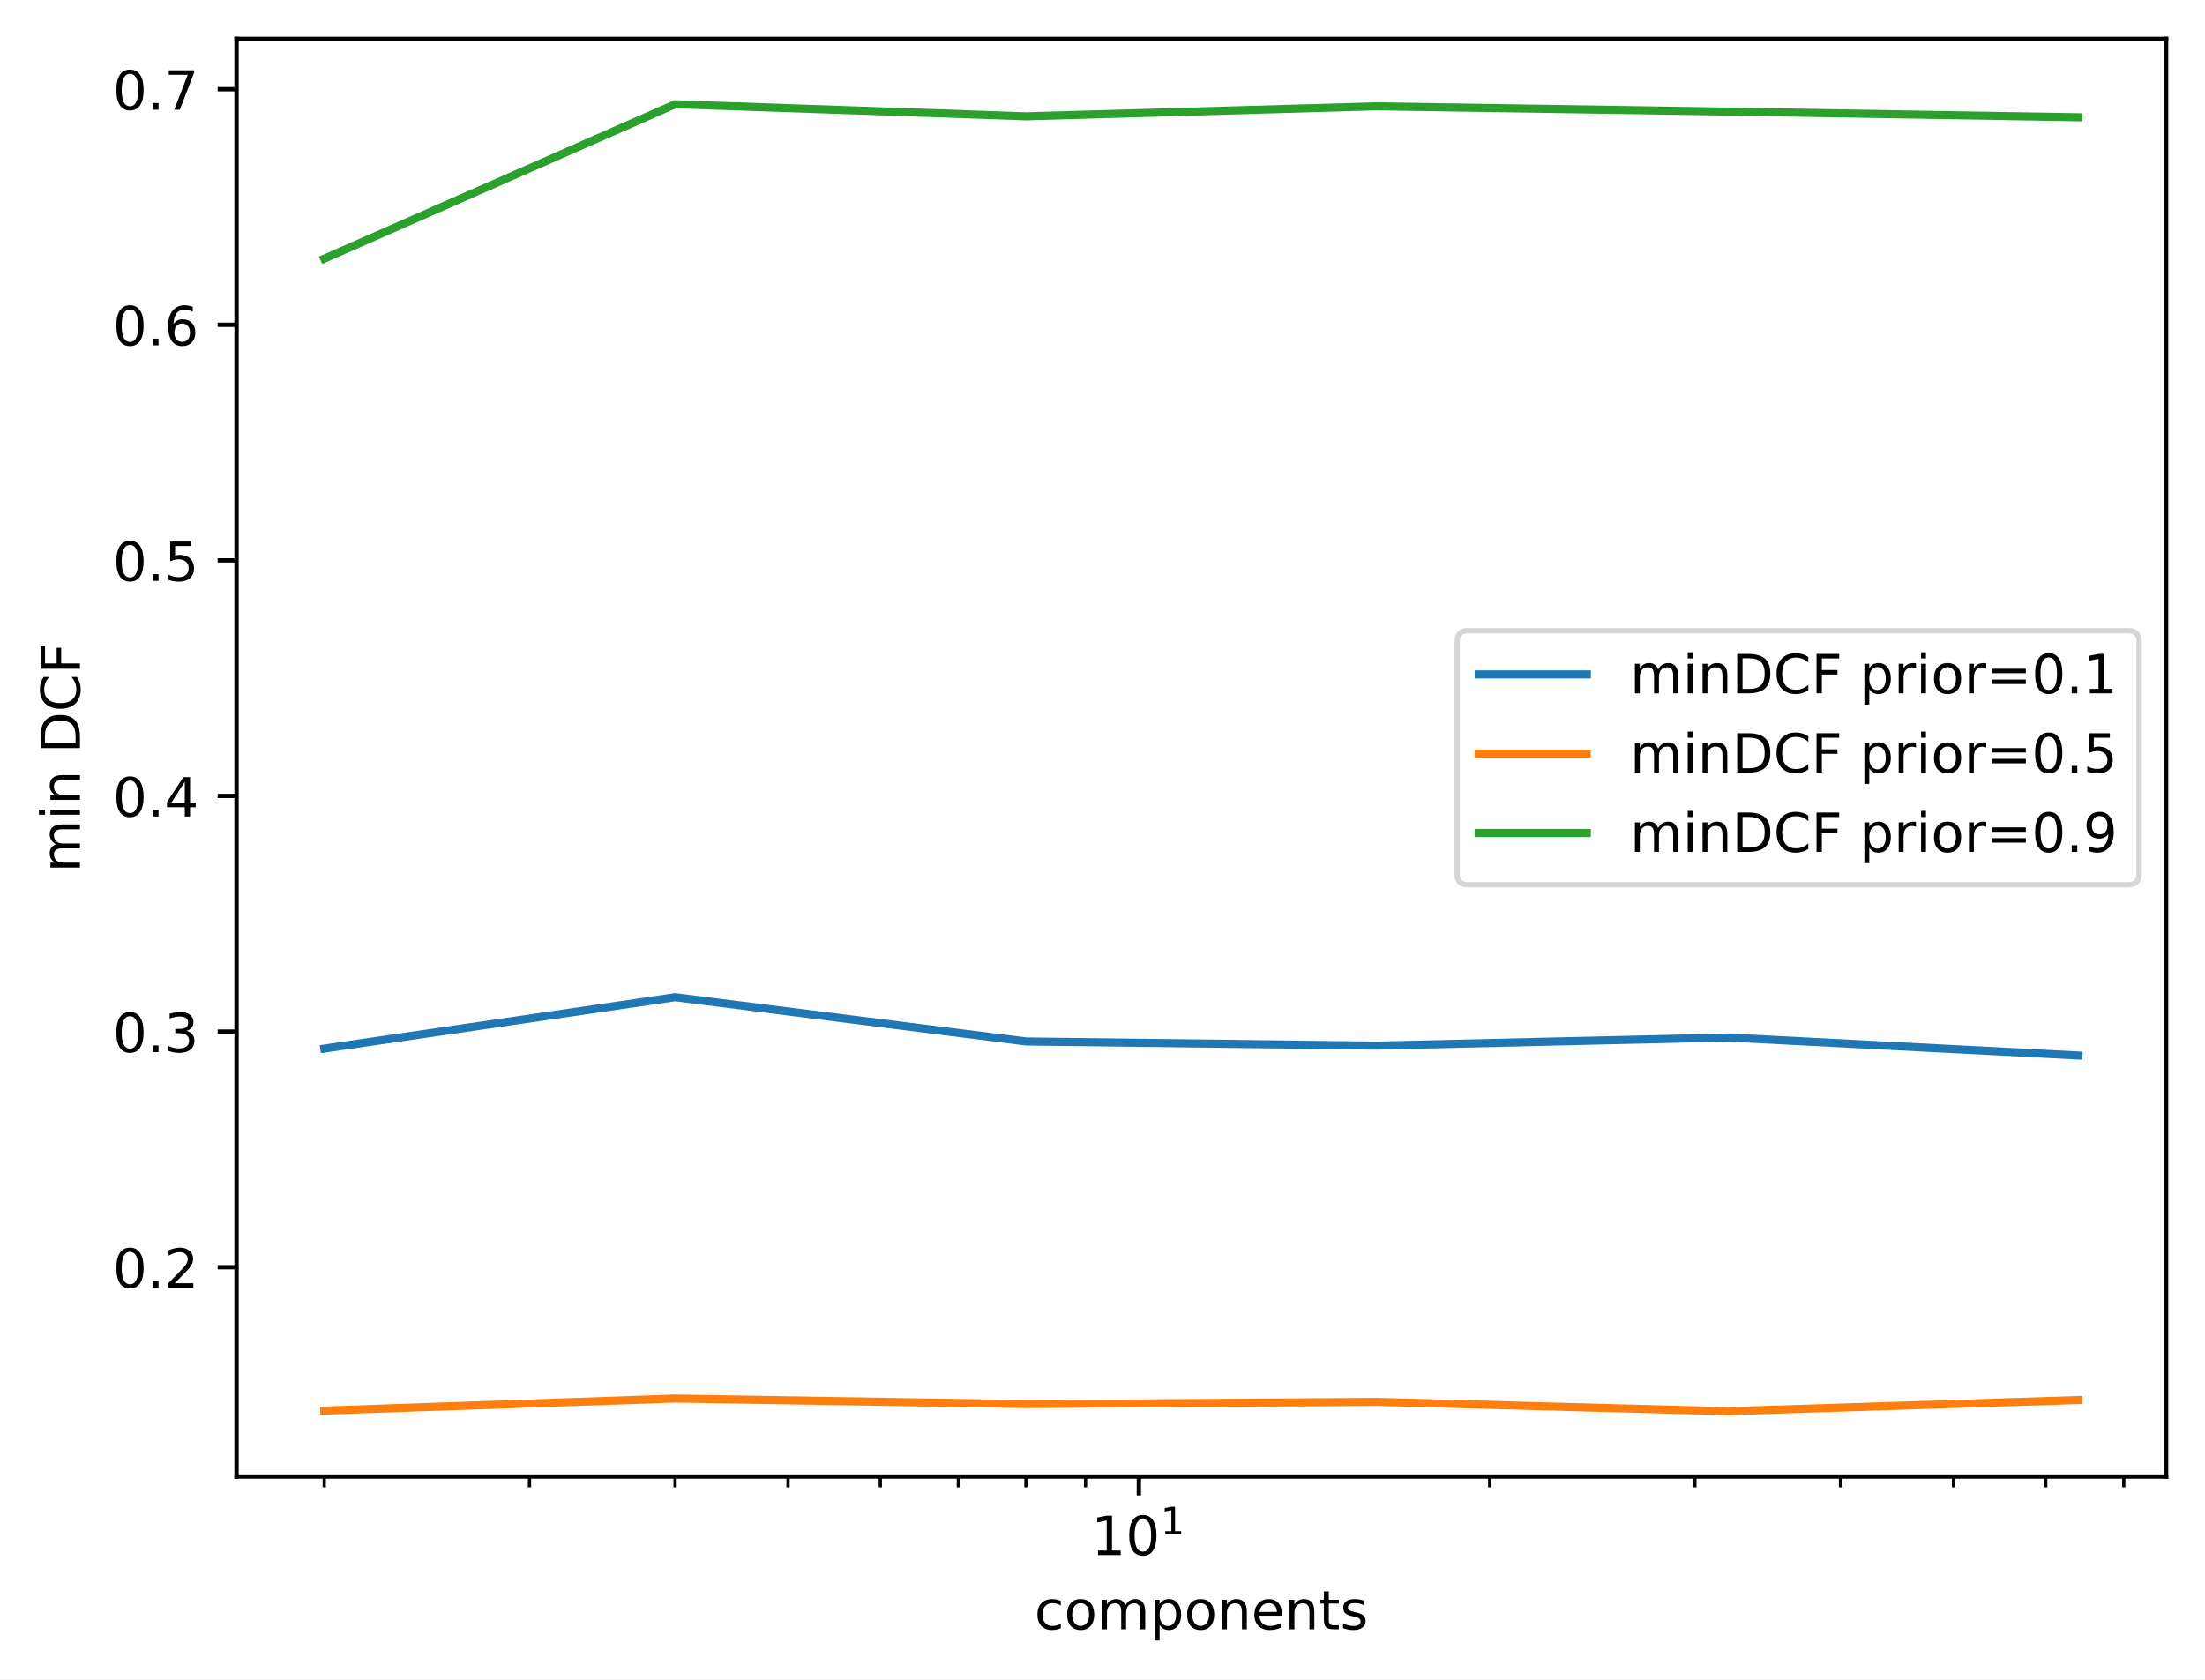
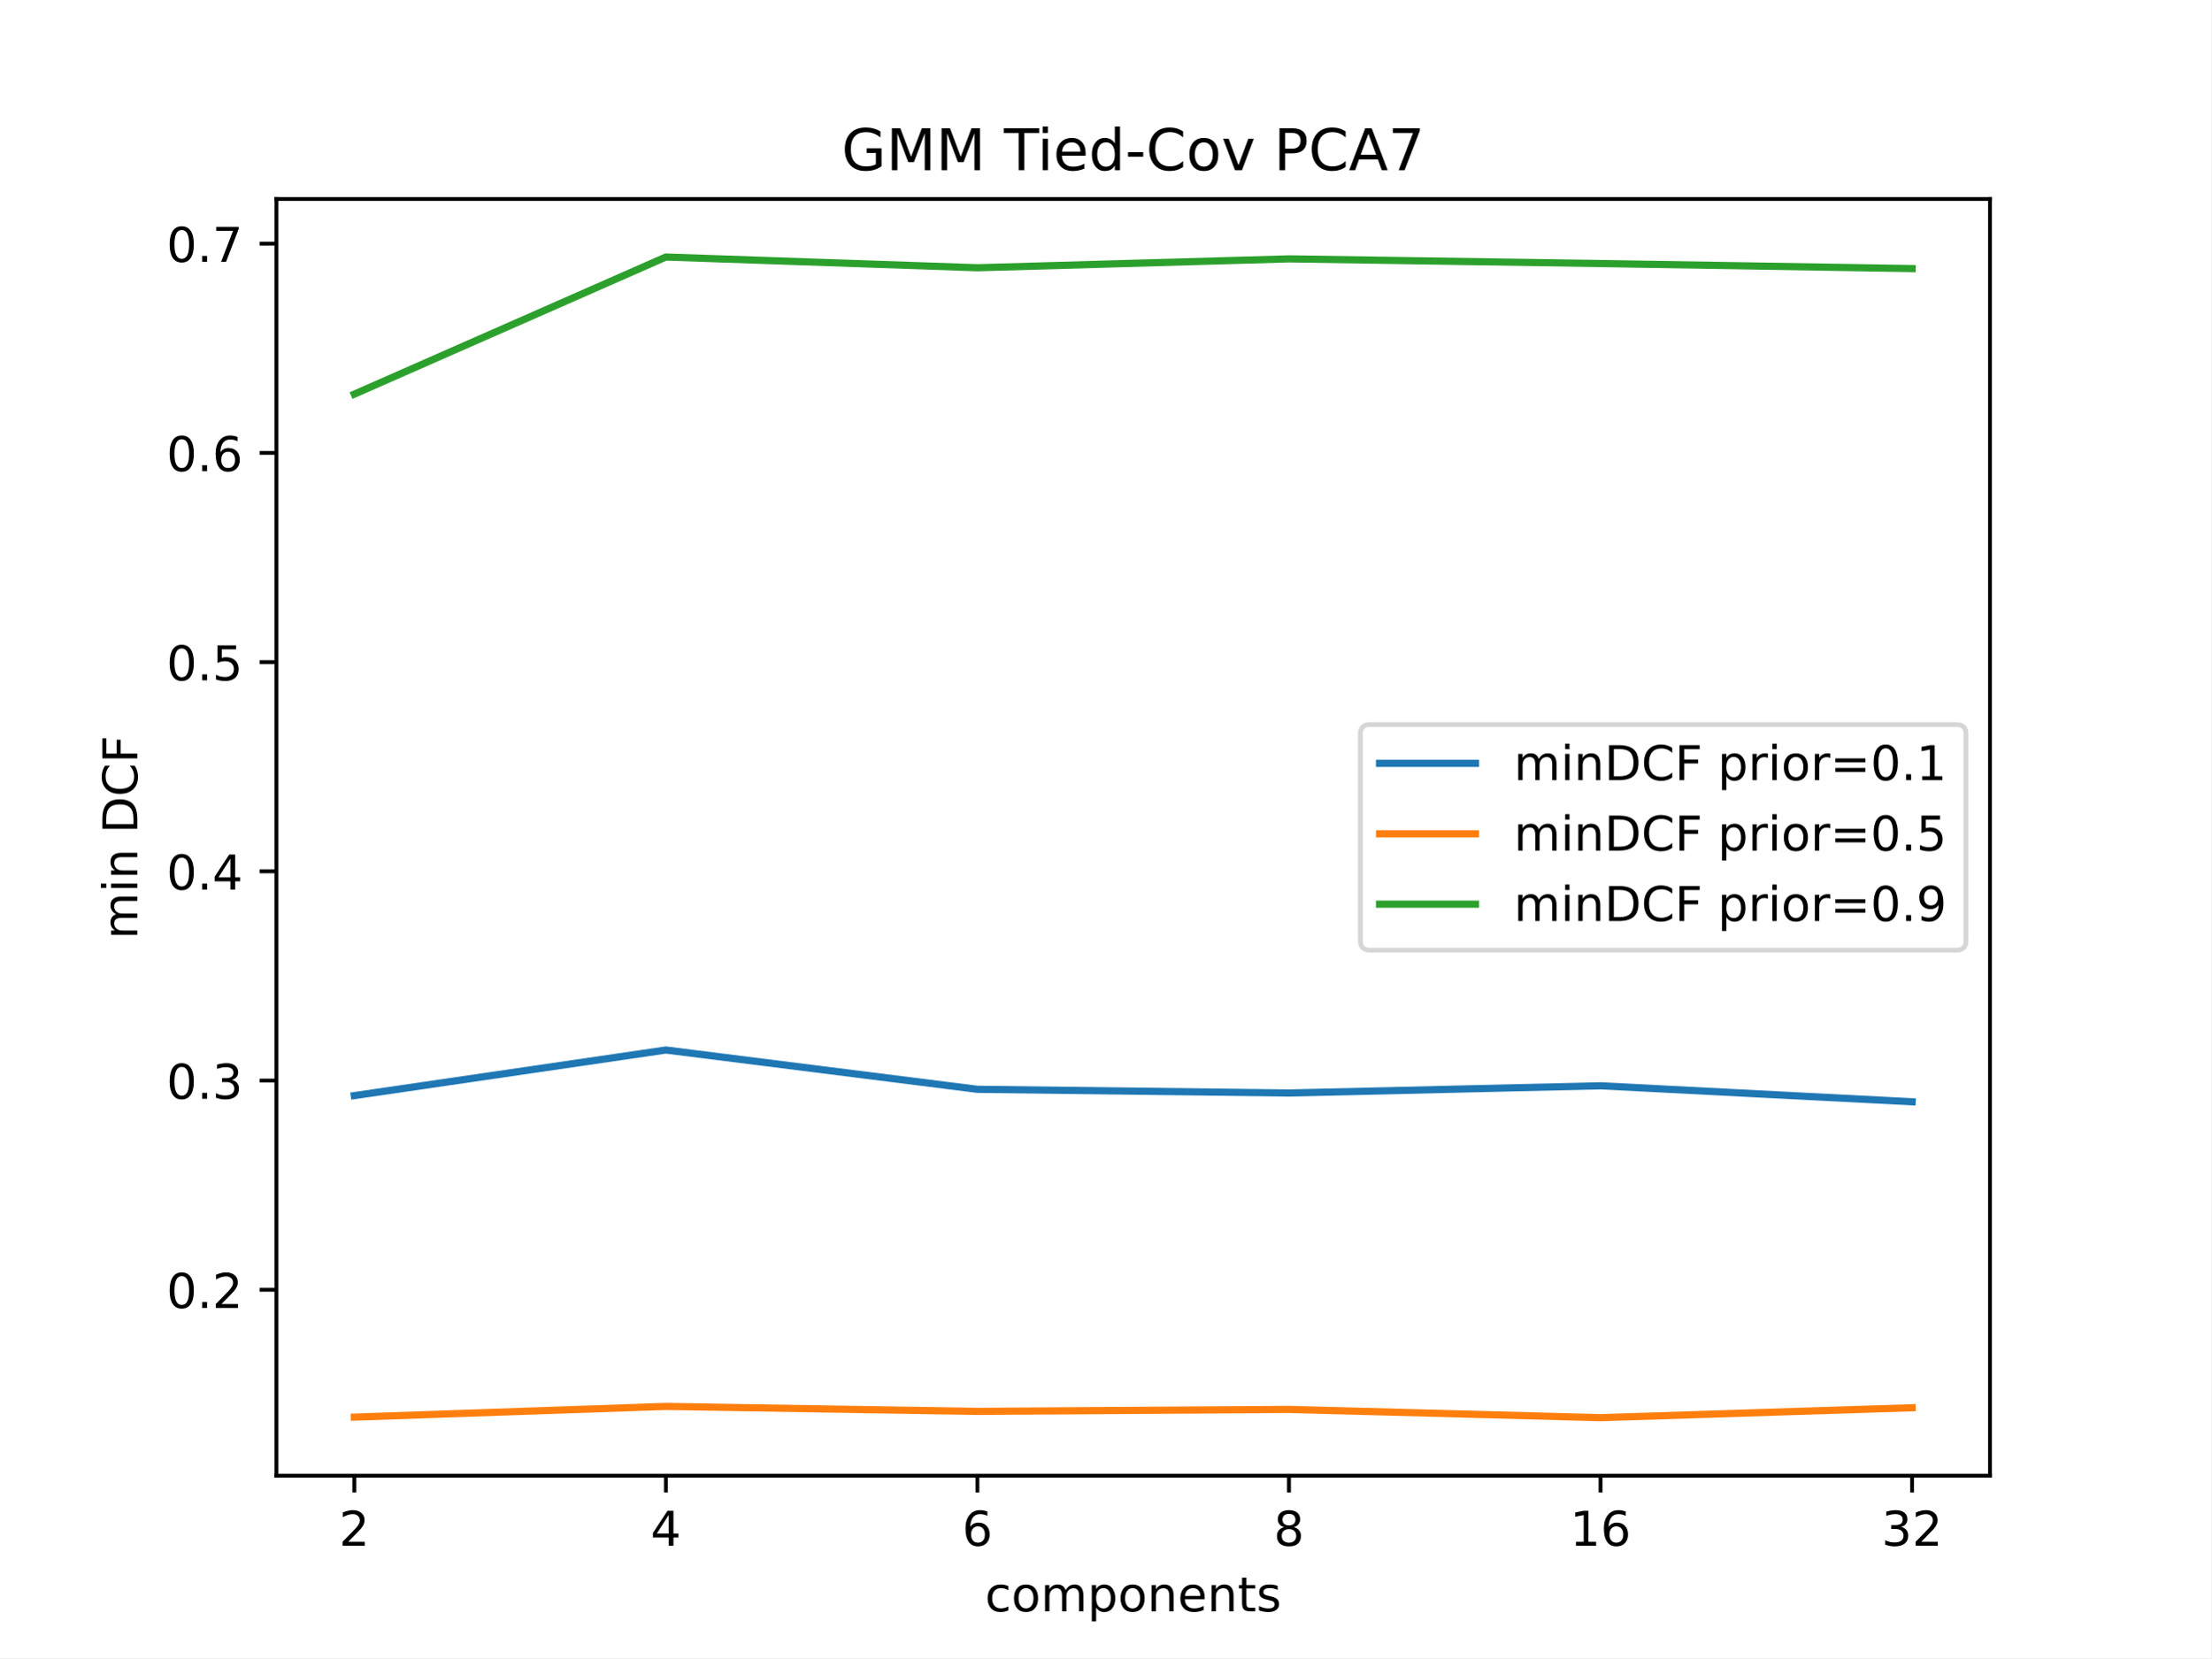
- <svg xmlns="http://www.w3.org/2000/svg" xmlns:xlink="http://www.w3.org/1999/xlink" width="408.101pt" height="310.868pt" viewBox="0 0 408.101 310.868" version="1.1">
+ <svg xmlns="http://www.w3.org/2000/svg" xmlns:xlink="http://www.w3.org/1999/xlink" width="460.8pt" height="345.6pt" viewBox="0 0 460.8 345.6" version="1.1">
  <defs>
    <style type="text/css">*{stroke-linejoin: round; stroke-linecap: butt}</style>
  </defs>
  <g id="figure_1">
    <g id="patch_1">
-       <path d="M 0 310.868  L 408.101 310.868  L 408.101 0  L 0 0  z " style="fill: #ffffff" />
+       <path d="M 0 345.6  L 460.8 345.6  L 460.8 0  L 0 0  z " style="fill: #ffffff" />
    </g>
    <g id="axes_1">
      <g id="patch_2">
-         <path d="M 43.781 273.312  L 400.901 273.312  L 400.901 7.2  L 43.781 7.2  z " style="fill: #ffffff" />
+         <path d="M 57.6 307.584  L 414.72 307.584  L 414.72 41.472  L 57.6 41.472  z " style="fill: #ffffff" />
      </g>
      <g id="matplotlib.axis_1">
        <g id="xtick_1">
          <g id="line2d_1">
            <defs>
-               <path id="m31d8327dec" d="M 0 0  L 0 3.5  " style="stroke: #000000; stroke-width: 0.8" />
-             </defs>
-             <g>
-               <use xlink:href="#m31d8327dec" x="210.779" y="273.312" style="stroke: #000000; stroke-width: 0.8" />
+               <path id="m209d84edef" d="M 0 0  L 0 3.5  " style="stroke: #000000; stroke-width: 0.8" />
+             </defs>
+             <g>
+               <use xlink:href="#m209d84edef" x="73.833" y="307.584" style="stroke: #000000; stroke-width: 0.8" />
            </g>
          </g>
          <g id="text_1">
-             <g transform="translate(201.9789 287.9104)scale(0.1 -0.1)">
-               <defs>
-                 <path id="DejaVuSans-31" d="M 794 531  L 1825 531  L 1825 4091  L 703 3866  L 703 4441  L 1819 4666  L 2450 4666  L 2450 531  L 3481 531  L 3481 0  L 794 0  L 794 531  z " transform="scale(0.015625)" />
-                 <path id="DejaVuSans-30" d="M 2034 4250  Q 1547 4250 1301 3770  Q 1056 3291 1056 2328  Q 1056 1369 1301 889  Q 1547 409 2034 409  Q 2525 409 2770 889  Q 3016 1369 3016 2328  Q 3016 3291 2770 3770  Q 2525 4250 2034 4250  z M 2034 4750  Q 2819 4750 3233 4129  Q 3647 3509 3647 2328  Q 3647 1150 3233 529  Q 2819 -91 2034 -91  Q 1250 -91 836 529  Q 422 1150 422 2328  Q 422 3509 836 4129  Q 1250 4750 2034 4750  z " transform="scale(0.015625)" />
-               </defs>
-               <use xlink:href="#DejaVuSans-31" transform="translate(0 0.684375)" />
-               <use xlink:href="#DejaVuSans-30" transform="translate(63.62305 0.684375)" />
-               <use xlink:href="#DejaVuSans-31" transform="translate(128.2031 38.96563)scale(0.7)" />
+             <g transform="translate(70.65148 322.1824)scale(0.1 -0.1)">
+               <defs>
+                 <path id="DejaVuSans-32" d="M 1228 531  L 3431 531  L 3431 0  L 469 0  L 469 531  Q 828 903 1448 1529  Q 2069 2156 2228 2338  Q 2531 2678 2651 2914  Q 2772 3150 2772 3378  Q 2772 3750 2511 3984  Q 2250 4219 1831 4219  Q 1534 4219 1204 4116  Q 875 4013 500 3803  L 500 4441  Q 881 4594 1212 4672  Q 1544 4750 1819 4750  Q 2544 4750 2975 4387  Q 3406 4025 3406 3419  Q 3406 3131 3298 2873  Q 3191 2616 2906 2266  Q 2828 2175 2409 1742  Q 1991 1309 1228 531  z " transform="scale(0.015625)" />
+               </defs>
+               <use xlink:href="#DejaVuSans-32" />
            </g>
          </g>
        </g>
        <g id="xtick_2">
          <g id="line2d_2">
-             <defs>
-               <path id="mf91f4c9758" d="M 0 0  L 0 2  " style="stroke: #000000; stroke-width: 0.6" />
-             </defs>
-             <g>
-               <use xlink:href="#mf91f4c9758" x="60.014" y="273.312" style="stroke: #000000; stroke-width: 0.6" />
+             <g>
+               <use xlink:href="#m209d84edef" x="138.764" y="307.584" style="stroke: #000000; stroke-width: 0.8" />
+             </g>
+           </g>
+           <g id="text_2">
+             <g transform="translate(135.5824 322.1824)scale(0.1 -0.1)">
+               <defs>
+                 <path id="DejaVuSans-34" d="M 2419 4116  L 825 1625  L 2419 1625  L 2419 4116  z M 2253 4666  L 3047 4666  L 3047 1625  L 3713 1625  L 3713 1100  L 3047 1100  L 3047 0  L 2419 0  L 2419 1100  L 313 1100  L 313 1709  L 2253 4666  z " transform="scale(0.015625)" />
+               </defs>
+               <use xlink:href="#DejaVuSans-34" />
            </g>
          </g>
        </g>
        <g id="xtick_3">
          <g id="line2d_3">
            <g>
-               <use xlink:href="#mf91f4c9758" x="97.996" y="273.312" style="stroke: #000000; stroke-width: 0.6" />
+               <use xlink:href="#m209d84edef" x="203.695" y="307.584" style="stroke: #000000; stroke-width: 0.8" />
+             </g>
+           </g>
+           <g id="text_3">
+             <g transform="translate(200.5133 322.1824)scale(0.1 -0.1)">
+               <defs>
+                 <path id="DejaVuSans-36" d="M 2113 2584  Q 1688 2584 1439 2293  Q 1191 2003 1191 1497  Q 1191 994 1439 701  Q 1688 409 2113 409  Q 2538 409 2786 701  Q 3034 994 3034 1497  Q 3034 2003 2786 2293  Q 2538 2584 2113 2584  z M 3366 4563  L 3366 3988  Q 3128 4100 2886 4159  Q 2644 4219 2406 4219  Q 1781 4219 1451 3797  Q 1122 3375 1075 2522  Q 1259 2794 1537 2939  Q 1816 3084 2150 3084  Q 2853 3084 3261 2657  Q 3669 2231 3669 1497  Q 3669 778 3244 343  Q 2819 -91 2113 -91  Q 1303 -91 875 529  Q 447 1150 447 2328  Q 447 3434 972 4092  Q 1497 4750 2381 4750  Q 2619 4750 2861 4703  Q 3103 4656 3366 4563  z " transform="scale(0.015625)" />
+               </defs>
+               <use xlink:href="#DejaVuSans-36" />
            </g>
          </g>
        </g>
        <g id="xtick_4">
          <g id="line2d_4">
            <g>
-               <use xlink:href="#mf91f4c9758" x="124.945" y="273.312" style="stroke: #000000; stroke-width: 0.6" />
+               <use xlink:href="#m209d84edef" x="268.625" y="307.584" style="stroke: #000000; stroke-width: 0.8" />
+             </g>
+           </g>
+           <g id="text_4">
+             <g transform="translate(265.4442 322.1824)scale(0.1 -0.1)">
+               <defs>
+                 <path id="DejaVuSans-38" d="M 2034 2216  Q 1584 2216 1326 1975  Q 1069 1734 1069 1313  Q 1069 891 1326 650  Q 1584 409 2034 409  Q 2484 409 2743 651  Q 3003 894 3003 1313  Q 3003 1734 2745 1975  Q 2488 2216 2034 2216  z M 1403 2484  Q 997 2584 770 2862  Q 544 3141 544 3541  Q 544 4100 942 4425  Q 1341 4750 2034 4750  Q 2731 4750 3128 4425  Q 3525 4100 3525 3541  Q 3525 3141 3298 2862  Q 3072 2584 2669 2484  Q 3125 2378 3379 2068  Q 3634 1759 3634 1313  Q 3634 634 3220 271  Q 2806 -91 2034 -91  Q 1263 -91 848 271  Q 434 634 434 1313  Q 434 1759 690 2068  Q 947 2378 1403 2484  z M 1172 3481  Q 1172 3119 1398 2916  Q 1625 2713 2034 2713  Q 2441 2713 2670 2916  Q 2900 3119 2900 3481  Q 2900 3844 2670 4047  Q 2441 4250 2034 4250  Q 1625 4250 1398 4047  Q 1172 3844 1172 3481  z " transform="scale(0.015625)" />
+               </defs>
+               <use xlink:href="#DejaVuSans-38" />
            </g>
          </g>
        </g>
        <g id="xtick_5">
          <g id="line2d_5">
            <g>
-               <use xlink:href="#mf91f4c9758" x="145.848" y="273.312" style="stroke: #000000; stroke-width: 0.6" />
+               <use xlink:href="#m209d84edef" x="333.556" y="307.584" style="stroke: #000000; stroke-width: 0.8" />
+             </g>
+           </g>
+           <g id="text_5">
+             <g transform="translate(327.1939 322.1824)scale(0.1 -0.1)">
+               <defs>
+                 <path id="DejaVuSans-31" d="M 794 531  L 1825 531  L 1825 4091  L 703 3866  L 703 4441  L 1819 4666  L 2450 4666  L 2450 531  L 3481 531  L 3481 0  L 794 0  L 794 531  z " transform="scale(0.015625)" />
+               </defs>
+               <use xlink:href="#DejaVuSans-31" />
+               <use xlink:href="#DejaVuSans-36" x="63.623" />
            </g>
          </g>
        </g>
        <g id="xtick_6">
          <g id="line2d_6">
            <g>
-               <use xlink:href="#mf91f4c9758" x="162.927" y="273.312" style="stroke: #000000; stroke-width: 0.6" />
-             </g>
-           </g>
-         </g>
-         <g id="xtick_7">
-           <g id="line2d_7">
-             <g>
-               <use xlink:href="#mf91f4c9758" x="177.367" y="273.312" style="stroke: #000000; stroke-width: 0.6" />
-             </g>
-           </g>
-         </g>
-         <g id="xtick_8">
-           <g id="line2d_8">
-             <g>
-               <use xlink:href="#mf91f4c9758" x="189.876" y="273.312" style="stroke: #000000; stroke-width: 0.6" />
-             </g>
-           </g>
-         </g>
-         <g id="xtick_9">
-           <g id="line2d_9">
-             <g>
-               <use xlink:href="#mf91f4c9758" x="200.909" y="273.312" style="stroke: #000000; stroke-width: 0.6" />
-             </g>
-           </g>
-         </g>
-         <g id="xtick_10">
-           <g id="line2d_10">
-             <g>
-               <use xlink:href="#mf91f4c9758" x="275.71" y="273.312" style="stroke: #000000; stroke-width: 0.6" />
-             </g>
-           </g>
-         </g>
-         <g id="xtick_11">
-           <g id="line2d_11">
-             <g>
-               <use xlink:href="#mf91f4c9758" x="313.692" y="273.312" style="stroke: #000000; stroke-width: 0.6" />
-             </g>
-           </g>
-         </g>
-         <g id="xtick_12">
-           <g id="line2d_12">
-             <g>
-               <use xlink:href="#mf91f4c9758" x="340.641" y="273.312" style="stroke: #000000; stroke-width: 0.6" />
-             </g>
-           </g>
-         </g>
-         <g id="xtick_13">
-           <g id="line2d_13">
-             <g>
-               <use xlink:href="#mf91f4c9758" x="361.544" y="273.312" style="stroke: #000000; stroke-width: 0.6" />
-             </g>
-           </g>
-         </g>
-         <g id="xtick_14">
-           <g id="line2d_14">
-             <g>
-               <use xlink:href="#mf91f4c9758" x="378.623" y="273.312" style="stroke: #000000; stroke-width: 0.6" />
-             </g>
-           </g>
-         </g>
-         <g id="xtick_15">
-           <g id="line2d_15">
-             <g>
-               <use xlink:href="#mf91f4c9758" x="393.063" y="273.312" style="stroke: #000000; stroke-width: 0.6" />
-             </g>
-           </g>
-         </g>
-         <g id="text_2">
-           <g transform="translate(191.4498 301.5886)scale(0.1 -0.1)">
+               <use xlink:href="#m209d84edef" x="398.487" y="307.584" style="stroke: #000000; stroke-width: 0.8" />
+             </g>
+           </g>
+           <g id="text_6">
+             <g transform="translate(392.1248 322.1824)scale(0.1 -0.1)">
+               <defs>
+                 <path id="DejaVuSans-33" d="M 2597 2516  Q 3050 2419 3304 2112  Q 3559 1806 3559 1356  Q 3559 666 3084 287  Q 2609 -91 1734 -91  Q 1441 -91 1130 -33  Q 819 25 488 141  L 488 750  Q 750 597 1062 519  Q 1375 441 1716 441  Q 2309 441 2620 675  Q 2931 909 2931 1356  Q 2931 1769 2642 2001  Q 2353 2234 1838 2234  L 1294 2234  L 1294 2753  L 1863 2753  Q 2328 2753 2575 2939  Q 2822 3125 2822 3475  Q 2822 3834 2567 4026  Q 2313 4219 1838 4219  Q 1578 4219 1281 4162  Q 984 4106 628 3988  L 628 4550  Q 988 4650 1302 4700  Q 1616 4750 1894 4750  Q 2613 4750 3031 4423  Q 3450 4097 3450 3541  Q 3450 3153 3228 2886  Q 3006 2619 2597 2516  z " transform="scale(0.015625)" />
+               </defs>
+               <use xlink:href="#DejaVuSans-33" />
+               <use xlink:href="#DejaVuSans-32" x="63.623" />
+             </g>
+           </g>
+         </g>
+         <g id="text_7">
+           <g transform="translate(205.2686 335.8606)scale(0.1 -0.1)">
            <defs>
              <path id="DejaVuSans-63" d="M 3122 3366  L 3122 2828  Q 2878 2963 2633 3030  Q 2388 3097 2138 3097  Q 1578 3097 1268 2742  Q 959 2388 959 1747  Q 959 1106 1268 751  Q 1578 397 2138 397  Q 2388 397 2633 464  Q 2878 531 3122 666  L 3122 134  Q 2881 22 2623 -34  Q 2366 -91 2075 -91  Q 1284 -91 818 406  Q 353 903 353 1747  Q 353 2603 823 3093  Q 1294 3584 2113 3584  Q 2378 3584 2631 3529  Q 2884 3475 3122 3366  z " transform="scale(0.015625)" />
              <path id="DejaVuSans-6f" d="M 1959 3097  Q 1497 3097 1228 2736  Q 959 2375 959 1747  Q 959 1119 1226 758  Q 1494 397 1959 397  Q 2419 397 2687 759  Q 2956 1122 2956 1747  Q 2956 2369 2687 2733  Q 2419 3097 1959 3097  z M 1959 3584  Q 2709 3584 3137 3096  Q 3566 2609 3566 1747  Q 3566 888 3137 398  Q 2709 -91 1959 -91  Q 1206 -91 779 398  Q 353 888 353 1747  Q 353 2609 779 3096  Q 1206 3584 1959 3584  z " transform="scale(0.015625)" />
              <path id="DejaVuSans-6d" d="M 3328 2828  Q 3544 3216 3844 3400  Q 4144 3584 4550 3584  Q 5097 3584 5394 3201  Q 5691 2819 5691 2113  L 5691 0  L 5113 0  L 5113 2094  Q 5113 2597 4934 2840  Q 4756 3084 4391 3084  Q 3944 3084 3684 2787  Q 3425 2491 3425 1978  L 3425 0  L 2847 0  L 2847 2094  Q 2847 2600 2669 2842  Q 2491 3084 2119 3084  Q 1678 3084 1418 2786  Q 1159 2488 1159 1978  L 1159 0  L 581 0  L 581 3500  L 1159 3500  L 1159 2956  Q 1356 3278 1631 3431  Q 1906 3584 2284 3584  Q 2666 3584 2933 3390  Q 3200 3197 3328 2828  z " transform="scale(0.015625)" />
              <path id="DejaVuSans-70" d="M 1159 525  L 1159 -1331  L 581 -1331  L 581 3500  L 1159 3500  L 1159 2969  Q 1341 3281 1617 3432  Q 1894 3584 2278 3584  Q 2916 3584 3314 3078  Q 3713 2572 3713 1747  Q 3713 922 3314 415  Q 2916 -91 2278 -91  Q 1894 -91 1617 61  Q 1341 213 1159 525  z M 3116 1747  Q 3116 2381 2855 2742  Q 2594 3103 2138 3103  Q 1681 3103 1420 2742  Q 1159 2381 1159 1747  Q 1159 1113 1420 752  Q 1681 391 2138 391  Q 2594 391 2855 752  Q 3116 1113 3116 1747  z " transform="scale(0.015625)" />
              <path id="DejaVuSans-6e" d="M 3513 2113  L 3513 0  L 2938 0  L 2938 2094  Q 2938 2591 2744 2837  Q 2550 3084 2163 3084  Q 1697 3084 1428 2787  Q 1159 2491 1159 1978  L 1159 0  L 581 0  L 581 3500  L 1159 3500  L 1159 2956  Q 1366 3272 1645 3428  Q 1925 3584 2291 3584  Q 2894 3584 3203 3211  Q 3513 2838 3513 2113  z " transform="scale(0.015625)" />
              <path id="DejaVuSans-65" d="M 3597 1894  L 3597 1613  L 953 1613  Q 991 1019 1311 708  Q 1631 397 2203 397  Q 2534 397 2845 478  Q 3156 559 3463 722  L 3463 178  Q 3153 47 2828 -22  Q 2503 -91 2169 -91  Q 1331 -91 842 396  Q 353 884 353 1716  Q 353 2575 817 3079  Q 1281 3584 2069 3584  Q 2775 3584 3186 3129  Q 3597 2675 3597 1894  z M 3022 2063  Q 3016 2534 2758 2815  Q 2500 3097 2075 3097  Q 1594 3097 1305 2825  Q 1016 2553 972 2059  L 3022 2063  z " transform="scale(0.015625)" />
              <path id="DejaVuSans-74" d="M 1172 4494  L 1172 3500  L 2356 3500  L 2356 3053  L 1172 3053  L 1172 1153  Q 1172 725 1289 603  Q 1406 481 1766 481  L 2356 481  L 2356 0  L 1766 0  Q 1100 0 847 248  Q 594 497 594 1153  L 594 3053  L 172 3053  L 172 3500  L 594 3500  L 594 4494  L 1172 4494  z " transform="scale(0.015625)" />
              <path id="DejaVuSans-73" d="M 2834 3397  L 2834 2853  Q 2591 2978 2328 3040  Q 2066 3103 1784 3103  Q 1356 3103 1142 2972  Q 928 2841 928 2578  Q 928 2378 1081 2264  Q 1234 2150 1697 2047  L 1894 2003  Q 2506 1872 2764 1633  Q 3022 1394 3022 966  Q 3022 478 2636 193  Q 2250 -91 1575 -91  Q 1294 -91 989 -36  Q 684 19 347 128  L 347 722  Q 666 556 975 473  Q 1284 391 1588 391  Q 1994 391 2212 530  Q 2431 669 2431 922  Q 2431 1156 2273 1281  Q 2116 1406 1581 1522  L 1381 1569  Q 847 1681 609 1914  Q 372 2147 372 2553  Q 372 3047 722 3315  Q 1072 3584 1716 3584  Q 2034 3584 2315 3537  Q 2597 3491 2834 3397  z " transform="scale(0.015625)" />
            </defs>
            <use xlink:href="#DejaVuSans-63" />
            <use xlink:href="#DejaVuSans-6f" x="54.98" />
            <use xlink:href="#DejaVuSans-6d" x="116.162" />
            <use xlink:href="#DejaVuSans-70" x="213.574" />
            <use xlink:href="#DejaVuSans-6f" x="277.051" />
            <use xlink:href="#DejaVuSans-6e" x="338.232" />
            <use xlink:href="#DejaVuSans-65" x="401.611" />
            <use xlink:href="#DejaVuSans-6e" x="463.135" />
            <use xlink:href="#DejaVuSans-74" x="526.514" />
            <use xlink:href="#DejaVuSans-73" x="565.723" />
          </g>
        </g>
      </g>
      <g id="matplotlib.axis_2">
        <g id="ytick_1">
-           <g id="line2d_16">
-             <defs>
-               <path id="ma06e6cd89d" d="M 0 0  L -3.5 0  " style="stroke: #000000; stroke-width: 0.8" />
-             </defs>
-             <g>
-               <use xlink:href="#ma06e6cd89d" x="43.781" y="234.558" style="stroke: #000000; stroke-width: 0.8" />
-             </g>
-           </g>
-           <g id="text_3">
-             <g transform="translate(20.87813 238.3575)scale(0.1 -0.1)">
-               <defs>
+           <g id="line2d_7">
+             <defs>
+               <path id="m29bd1222f7" d="M 0 0  L -3.5 0  " style="stroke: #000000; stroke-width: 0.8" />
+             </defs>
+             <g>
+               <use xlink:href="#m29bd1222f7" x="57.6" y="268.83" style="stroke: #000000; stroke-width: 0.8" />
+             </g>
+           </g>
+           <g id="text_8">
+             <g transform="translate(34.69687 272.6295)scale(0.1 -0.1)">
+               <defs>
+                 <path id="DejaVuSans-30" d="M 2034 4250  Q 1547 4250 1301 3770  Q 1056 3291 1056 2328  Q 1056 1369 1301 889  Q 1547 409 2034 409  Q 2525 409 2770 889  Q 3016 1369 3016 2328  Q 3016 3291 2770 3770  Q 2525 4250 2034 4250  z M 2034 4750  Q 2819 4750 3233 4129  Q 3647 3509 3647 2328  Q 3647 1150 3233 529  Q 2819 -91 2034 -91  Q 1250 -91 836 529  Q 422 1150 422 2328  Q 422 3509 836 4129  Q 1250 4750 2034 4750  z " transform="scale(0.015625)" />
                <path id="DejaVuSans-2e" d="M 684 794  L 1344 794  L 1344 0  L 684 0  L 684 794  z " transform="scale(0.015625)" />
-                 <path id="DejaVuSans-32" d="M 1228 531  L 3431 531  L 3431 0  L 469 0  L 469 531  Q 828 903 1448 1529  Q 2069 2156 2228 2338  Q 2531 2678 2651 2914  Q 2772 3150 2772 3378  Q 2772 3750 2511 3984  Q 2250 4219 1831 4219  Q 1534 4219 1204 4116  Q 875 4013 500 3803  L 500 4441  Q 881 4594 1212 4672  Q 1544 4750 1819 4750  Q 2544 4750 2975 4387  Q 3406 4025 3406 3419  Q 3406 3131 3298 2873  Q 3191 2616 2906 2266  Q 2828 2175 2409 1742  Q 1991 1309 1228 531  z " transform="scale(0.015625)" />
              </defs>
              <use xlink:href="#DejaVuSans-30" />
              <use xlink:href="#DejaVuSans-2e" x="63.623" />
              <use xlink:href="#DejaVuSans-32" x="95.41" />
            </g>
          </g>
        </g>
        <g id="ytick_2">
-           <g id="line2d_17">
-             <g>
-               <use xlink:href="#ma06e6cd89d" x="43.781" y="190.948" style="stroke: #000000; stroke-width: 0.8" />
-             </g>
-           </g>
-           <g id="text_4">
-             <g transform="translate(20.87813 194.7473)scale(0.1 -0.1)">
-               <defs>
-                 <path id="DejaVuSans-33" d="M 2597 2516  Q 3050 2419 3304 2112  Q 3559 1806 3559 1356  Q 3559 666 3084 287  Q 2609 -91 1734 -91  Q 1441 -91 1130 -33  Q 819 25 488 141  L 488 750  Q 750 597 1062 519  Q 1375 441 1716 441  Q 2309 441 2620 675  Q 2931 909 2931 1356  Q 2931 1769 2642 2001  Q 2353 2234 1838 2234  L 1294 2234  L 1294 2753  L 1863 2753  Q 2328 2753 2575 2939  Q 2822 3125 2822 3475  Q 2822 3834 2567 4026  Q 2313 4219 1838 4219  Q 1578 4219 1281 4162  Q 984 4106 628 3988  L 628 4550  Q 988 4650 1302 4700  Q 1616 4750 1894 4750  Q 2613 4750 3031 4423  Q 3450 4097 3450 3541  Q 3450 3153 3228 2886  Q 3006 2619 2597 2516  z " transform="scale(0.015625)" />
-               </defs>
+           <g id="line2d_8">
+             <g>
+               <use xlink:href="#m29bd1222f7" x="57.6" y="225.22" style="stroke: #000000; stroke-width: 0.8" />
+             </g>
+           </g>
+           <g id="text_9">
+             <g transform="translate(34.69687 229.0193)scale(0.1 -0.1)">
              <use xlink:href="#DejaVuSans-30" />
              <use xlink:href="#DejaVuSans-2e" x="63.623" />
              <use xlink:href="#DejaVuSans-33" x="95.41" />
            </g>
          </g>
        </g>
        <g id="ytick_3">
-           <g id="line2d_18">
-             <g>
-               <use xlink:href="#ma06e6cd89d" x="43.781" y="147.338" style="stroke: #000000; stroke-width: 0.8" />
-             </g>
-           </g>
-           <g id="text_5">
-             <g transform="translate(20.87813 151.1372)scale(0.1 -0.1)">
-               <defs>
-                 <path id="DejaVuSans-34" d="M 2419 4116  L 825 1625  L 2419 1625  L 2419 4116  z M 2253 4666  L 3047 4666  L 3047 1625  L 3713 1625  L 3713 1100  L 3047 1100  L 3047 0  L 2419 0  L 2419 1100  L 313 1100  L 313 1709  L 2253 4666  z " transform="scale(0.015625)" />
-               </defs>
+           <g id="line2d_9">
+             <g>
+               <use xlink:href="#m29bd1222f7" x="57.6" y="181.61" style="stroke: #000000; stroke-width: 0.8" />
+             </g>
+           </g>
+           <g id="text_10">
+             <g transform="translate(34.69687 185.4092)scale(0.1 -0.1)">
              <use xlink:href="#DejaVuSans-30" />
              <use xlink:href="#DejaVuSans-2e" x="63.623" />
              <use xlink:href="#DejaVuSans-34" x="95.41" />
            </g>
          </g>
        </g>
        <g id="ytick_4">
-           <g id="line2d_19">
-             <g>
-               <use xlink:href="#ma06e6cd89d" x="43.781" y="103.728" style="stroke: #000000; stroke-width: 0.8" />
-             </g>
-           </g>
-           <g id="text_6">
-             <g transform="translate(20.87813 107.527)scale(0.1 -0.1)">
+           <g id="line2d_10">
+             <g>
+               <use xlink:href="#m29bd1222f7" x="57.6" y="138" style="stroke: #000000; stroke-width: 0.8" />
+             </g>
+           </g>
+           <g id="text_11">
+             <g transform="translate(34.69687 141.799)scale(0.1 -0.1)">
              <defs>
                <path id="DejaVuSans-35" d="M 691 4666  L 3169 4666  L 3169 4134  L 1269 4134  L 1269 2991  Q 1406 3038 1543 3061  Q 1681 3084 1819 3084  Q 2600 3084 3056 2656  Q 3513 2228 3513 1497  Q 3513 744 3044 326  Q 2575 -91 1722 -91  Q 1428 -91 1123 -41  Q 819 9 494 109  L 494 744  Q 775 591 1075 516  Q 1375 441 1709 441  Q 2250 441 2565 725  Q 2881 1009 2881 1497  Q 2881 1984 2565 2268  Q 2250 2553 1709 2553  Q 1456 2553 1204 2497  Q 953 2441 691 2322  L 691 4666  z " transform="scale(0.015625)" />
              </defs>
              <use xlink:href="#DejaVuSans-30" />
              <use xlink:href="#DejaVuSans-2e" x="63.623" />
              <use xlink:href="#DejaVuSans-35" x="95.41" />
            </g>
          </g>
        </g>
        <g id="ytick_5">
-           <g id="line2d_20">
-             <g>
-               <use xlink:href="#ma06e6cd89d" x="43.781" y="60.118" style="stroke: #000000; stroke-width: 0.8" />
-             </g>
-           </g>
-           <g id="text_7">
-             <g transform="translate(20.87813 63.91681)scale(0.1 -0.1)">
-               <defs>
-                 <path id="DejaVuSans-36" d="M 2113 2584  Q 1688 2584 1439 2293  Q 1191 2003 1191 1497  Q 1191 994 1439 701  Q 1688 409 2113 409  Q 2538 409 2786 701  Q 3034 994 3034 1497  Q 3034 2003 2786 2293  Q 2538 2584 2113 2584  z M 3366 4563  L 3366 3988  Q 3128 4100 2886 4159  Q 2644 4219 2406 4219  Q 1781 4219 1451 3797  Q 1122 3375 1075 2522  Q 1259 2794 1537 2939  Q 1816 3084 2150 3084  Q 2853 3084 3261 2657  Q 3669 2231 3669 1497  Q 3669 778 3244 343  Q 2819 -91 2113 -91  Q 1303 -91 875 529  Q 447 1150 447 2328  Q 447 3434 972 4092  Q 1497 4750 2381 4750  Q 2619 4750 2861 4703  Q 3103 4656 3366 4563  z " transform="scale(0.015625)" />
-               </defs>
+           <g id="line2d_11">
+             <g>
+               <use xlink:href="#m29bd1222f7" x="57.6" y="94.39" style="stroke: #000000; stroke-width: 0.8" />
+             </g>
+           </g>
+           <g id="text_12">
+             <g transform="translate(34.69687 98.18881)scale(0.1 -0.1)">
              <use xlink:href="#DejaVuSans-30" />
              <use xlink:href="#DejaVuSans-2e" x="63.623" />
              <use xlink:href="#DejaVuSans-36" x="95.41" />
            </g>
          </g>
        </g>
        <g id="ytick_6">
-           <g id="line2d_21">
-             <g>
-               <use xlink:href="#ma06e6cd89d" x="43.781" y="16.507" style="stroke: #000000; stroke-width: 0.8" />
-             </g>
-           </g>
-           <g id="text_8">
-             <g transform="translate(20.87813 20.30663)scale(0.1 -0.1)">
+           <g id="line2d_12">
+             <g>
+               <use xlink:href="#m29bd1222f7" x="57.6" y="50.779" style="stroke: #000000; stroke-width: 0.8" />
+             </g>
+           </g>
+           <g id="text_13">
+             <g transform="translate(34.69687 54.57863)scale(0.1 -0.1)">
              <defs>
                <path id="DejaVuSans-37" d="M 525 4666  L 3525 4666  L 3525 4397  L 1831 0  L 1172 0  L 2766 4134  L 525 4134  L 525 4666  z " transform="scale(0.015625)" />
              </defs>
              <use xlink:href="#DejaVuSans-30" />
              <use xlink:href="#DejaVuSans-2e" x="63.623" />
              <use xlink:href="#DejaVuSans-37" x="95.41" />
            </g>
          </g>
        </g>
-         <g id="text_9">
-           <g transform="translate(14.79844 161.4904)rotate(-90)scale(0.1 -0.1)">
+         <g id="text_14">
+           <g transform="translate(28.61719 195.7624)rotate(-90)scale(0.1 -0.1)">
            <defs>
              <path id="DejaVuSans-69" d="M 603 3500  L 1178 3500  L 1178 0  L 603 0  L 603 3500  z M 603 4863  L 1178 4863  L 1178 4134  L 603 4134  L 603 4863  z " transform="scale(0.015625)" />
              <path id="DejaVuSans-20" transform="scale(0.015625)" />
              <path id="DejaVuSans-44" d="M 1259 4147  L 1259 519  L 2022 519  Q 2988 519 3436 956  Q 3884 1394 3884 2338  Q 3884 3275 3436 3711  Q 2988 4147 2022 4147  L 1259 4147  z M 628 4666  L 1925 4666  Q 3281 4666 3915 4102  Q 4550 3538 4550 2338  Q 4550 1131 3912 565  Q 3275 0 1925 0  L 628 0  L 628 4666  z " transform="scale(0.015625)" />
              <path id="DejaVuSans-43" d="M 4122 4306  L 4122 3641  Q 3803 3938 3442 4084  Q 3081 4231 2675 4231  Q 1875 4231 1450 3742  Q 1025 3253 1025 2328  Q 1025 1406 1450 917  Q 1875 428 2675 428  Q 3081 428 3442 575  Q 3803 722 4122 1019  L 4122 359  Q 3791 134 3420 21  Q 3050 -91 2638 -91  Q 1578 -91 968 557  Q 359 1206 359 2328  Q 359 3453 968 4101  Q 1578 4750 2638 4750  Q 3056 4750 3426 4639  Q 3797 4528 4122 4306  z " transform="scale(0.015625)" />
              <path id="DejaVuSans-46" d="M 628 4666  L 3309 4666  L 3309 4134  L 1259 4134  L 1259 2759  L 3109 2759  L 3109 2228  L 1259 2228  L 1259 0  L 628 0  L 628 4666  z " transform="scale(0.015625)" />
            </defs>
            <use xlink:href="#DejaVuSans-6d" />
            <use xlink:href="#DejaVuSans-69" x="97.412" />
            <use xlink:href="#DejaVuSans-6e" x="125.195" />
            <use xlink:href="#DejaVuSans-20" x="188.574" />
            <use xlink:href="#DejaVuSans-44" x="220.361" />
            <use xlink:href="#DejaVuSans-43" x="297.363" />
            <use xlink:href="#DejaVuSans-46" x="367.188" />
          </g>
        </g>
      </g>
-       <g id="line2d_22">
-         <path d="M 60.014 194.091  L 124.945 184.584  L 189.876 192.774  L 254.807 193.546  L 319.738 192.041  L 384.669 195.375  " clip-path="url(#p96926488f0)" style="fill: none; stroke: #1f77b4; stroke-width: 1.5; stroke-linecap: square" />
-       </g>
-       <g id="line2d_23">
-         <path d="M 60.014 261.102  L 124.945 258.869  L 189.876 259.905  L 254.807 259.494  L 319.738 261.216  L 384.669 259.145  " clip-path="url(#p96926488f0)" style="fill: none; stroke: #ff7f0e; stroke-width: 1.5; stroke-linecap: square" />
-       </g>
-       <g id="line2d_24">
-         <path d="M 60.014 47.878  L 124.945 19.296  L 189.876 21.534  L 254.807 19.679  L 319.738 20.653  L 384.669 21.703  " clip-path="url(#p96926488f0)" style="fill: none; stroke: #2ca02c; stroke-width: 1.5; stroke-linecap: square" />
+       <g id="line2d_13">
+         <path d="M 73.833 228.363  L 138.764 218.856  L 203.695 227.046  L 268.625 227.818  L 333.556 226.313  L 398.487 229.647  " clip-path="url(#p5bcaad376c)" style="fill: none; stroke: #1f77b4; stroke-width: 1.5; stroke-linecap: square" />
+       </g>
+       <g id="line2d_14">
+         <path d="M 73.833 295.374  L 138.764 293.141  L 203.695 294.177  L 268.625 293.766  L 333.556 295.488  L 398.487 293.417  " clip-path="url(#p5bcaad376c)" style="fill: none; stroke: #ff7f0e; stroke-width: 1.5; stroke-linecap: square" />
+       </g>
+       <g id="line2d_15">
+         <path d="M 73.833 82.15  L 138.764 53.568  L 203.695 55.806  L 268.625 53.951  L 333.556 54.925  L 398.487 55.975  " clip-path="url(#p5bcaad376c)" style="fill: none; stroke: #2ca02c; stroke-width: 1.5; stroke-linecap: square" />
      </g>
      <g id="patch_3">
-         <path d="M 43.781 273.312  L 43.781 7.2  " style="fill: none; stroke: #000000; stroke-width: 0.8; stroke-linejoin: miter; stroke-linecap: square" />
+         <path d="M 57.6 307.584  L 57.6 41.472  " style="fill: none; stroke: #000000; stroke-width: 0.8; stroke-linejoin: miter; stroke-linecap: square" />
      </g>
      <g id="patch_4">
-         <path d="M 400.901 273.312  L 400.901 7.2  " style="fill: none; stroke: #000000; stroke-width: 0.8; stroke-linejoin: miter; stroke-linecap: square" />
+         <path d="M 414.72 307.584  L 414.72 41.472  " style="fill: none; stroke: #000000; stroke-width: 0.8; stroke-linejoin: miter; stroke-linecap: square" />
      </g>
      <g id="patch_5">
-         <path d="M 43.781 273.312  L 400.901 273.312  " style="fill: none; stroke: #000000; stroke-width: 0.8; stroke-linejoin: miter; stroke-linecap: square" />
+         <path d="M 57.6 307.584  L 414.72 307.584  " style="fill: none; stroke: #000000; stroke-width: 0.8; stroke-linejoin: miter; stroke-linecap: square" />
      </g>
      <g id="patch_6">
-         <path d="M 43.781 7.2  L 400.901 7.2  " style="fill: none; stroke: #000000; stroke-width: 0.8; stroke-linejoin: miter; stroke-linecap: square" />
+         <path d="M 57.6 41.472  L 414.72 41.472  " style="fill: none; stroke: #000000; stroke-width: 0.8; stroke-linejoin: miter; stroke-linecap: square" />
+       </g>
+       <g id="text_15">
+         <g transform="translate(175.3922 35.472)scale(0.12 -0.12)">
+           <defs>
+             <path id="DejaVuSans-47" d="M 3809 666  L 3809 1919  L 2778 1919  L 2778 2438  L 4434 2438  L 4434 434  Q 4069 175 3628 42  Q 3188 -91 2688 -91  Q 1594 -91 976 548  Q 359 1188 359 2328  Q 359 3472 976 4111  Q 1594 4750 2688 4750  Q 3144 4750 3555 4637  Q 3966 4525 4313 4306  L 4313 3634  Q 3963 3931 3569 4081  Q 3175 4231 2741 4231  Q 1884 4231 1454 3753  Q 1025 3275 1025 2328  Q 1025 1384 1454 906  Q 1884 428 2741 428  Q 3075 428 3337 486  Q 3600 544 3809 666  z " transform="scale(0.015625)" />
+             <path id="DejaVuSans-4d" d="M 628 4666  L 1569 4666  L 2759 1491  L 3956 4666  L 4897 4666  L 4897 0  L 4281 0  L 4281 4097  L 3078 897  L 2444 897  L 1241 4097  L 1241 0  L 628 0  L 628 4666  z " transform="scale(0.015625)" />
+             <path id="DejaVuSans-54" d="M -19 4666  L 3928 4666  L 3928 4134  L 2272 4134  L 2272 0  L 1638 0  L 1638 4134  L -19 4134  L -19 4666  z " transform="scale(0.015625)" />
+             <path id="DejaVuSans-64" d="M 2906 2969  L 2906 4863  L 3481 4863  L 3481 0  L 2906 0  L 2906 525  Q 2725 213 2448 61  Q 2172 -91 1784 -91  Q 1150 -91 751 415  Q 353 922 353 1747  Q 353 2572 751 3078  Q 1150 3584 1784 3584  Q 2172 3584 2448 3432  Q 2725 3281 2906 2969  z M 947 1747  Q 947 1113 1208 752  Q 1469 391 1925 391  Q 2381 391 2643 752  Q 2906 1113 2906 1747  Q 2906 2381 2643 2742  Q 2381 3103 1925 3103  Q 1469 3103 1208 2742  Q 947 2381 947 1747  z " transform="scale(0.015625)" />
+             <path id="DejaVuSans-2d" d="M 313 2009  L 1997 2009  L 1997 1497  L 313 1497  L 313 2009  z " transform="scale(0.015625)" />
+             <path id="DejaVuSans-76" d="M 191 3500  L 800 3500  L 1894 563  L 2988 3500  L 3597 3500  L 2284 0  L 1503 0  L 191 3500  z " transform="scale(0.015625)" />
+             <path id="DejaVuSans-50" d="M 1259 4147  L 1259 2394  L 2053 2394  Q 2494 2394 2734 2622  Q 2975 2850 2975 3272  Q 2975 3691 2734 3919  Q 2494 4147 2053 4147  L 1259 4147  z M 628 4666  L 2053 4666  Q 2838 4666 3239 4311  Q 3641 3956 3641 3272  Q 3641 2581 3239 2228  Q 2838 1875 2053 1875  L 1259 1875  L 1259 0  L 628 0  L 628 4666  z " transform="scale(0.015625)" />
+             <path id="DejaVuSans-41" d="M 2188 4044  L 1331 1722  L 3047 1722  L 2188 4044  z M 1831 4666  L 2547 4666  L 4325 0  L 3669 0  L 3244 1197  L 1141 1197  L 716 0  L 50 0  L 1831 4666  z " transform="scale(0.015625)" />
+           </defs>
+           <use xlink:href="#DejaVuSans-47" />
+           <use xlink:href="#DejaVuSans-4d" x="77.49" />
+           <use xlink:href="#DejaVuSans-4d" x="163.77" />
+           <use xlink:href="#DejaVuSans-20" x="250.049" />
+           <use xlink:href="#DejaVuSans-54" x="281.836" />
+           <use xlink:href="#DejaVuSans-69" x="339.795" />
+           <use xlink:href="#DejaVuSans-65" x="367.578" />
+           <use xlink:href="#DejaVuSans-64" x="429.102" />
+           <use xlink:href="#DejaVuSans-2d" x="492.578" />
+           <use xlink:href="#DejaVuSans-43" x="528.662" />
+           <use xlink:href="#DejaVuSans-6f" x="598.486" />
+           <use xlink:href="#DejaVuSans-76" x="659.668" />
+           <use xlink:href="#DejaVuSans-20" x="718.848" />
+           <use xlink:href="#DejaVuSans-50" x="750.635" />
+           <use xlink:href="#DejaVuSans-43" x="810.938" />
+           <use xlink:href="#DejaVuSans-41" x="880.762" />
+           <use xlink:href="#DejaVuSans-37" x="949.17" />
+         </g>
      </g>
      <g id="legend_1">
        <g id="patch_7">
-           <path d="M 271.683 163.773  L 393.901 163.773  Q 395.901 163.773 395.901 161.773  L 395.901 118.739  Q 395.901 116.739 393.901 116.739  L 271.683 116.739  Q 269.683 116.739 269.683 118.739  L 269.683 161.773  Q 269.683 163.773 271.683 163.773  z " style="fill: #ffffff; opacity: 0.8; stroke: #cccccc; stroke-linejoin: miter" />
-         </g>
-         <g id="line2d_25">
-           <path d="M 273.683 124.837  L 283.683 124.837  L 293.683 124.837  " style="fill: none; stroke: #1f77b4; stroke-width: 1.5; stroke-linecap: square" />
-         </g>
-         <g id="text_10">
-           <g transform="translate(301.6825 128.3373)scale(0.1 -0.1)">
+           <path d="M 285.501 198.045  L 407.72 198.045  Q 409.72 198.045 409.72 196.045  L 409.72 153.011  Q 409.72 151.011 407.72 151.011  L 285.501 151.011  Q 283.501 151.011 283.501 153.011  L 283.501 196.045  Q 283.501 198.045 285.501 198.045  z " style="fill: #ffffff; opacity: 0.8; stroke: #cccccc; stroke-linejoin: miter" />
+         </g>
+         <g id="line2d_16">
+           <path d="M 287.501 159.109  L 297.501 159.109  L 307.501 159.109  " style="fill: none; stroke: #1f77b4; stroke-width: 1.5; stroke-linecap: square" />
+         </g>
+         <g id="text_16">
+           <g transform="translate(315.5013 162.6093)scale(0.1 -0.1)">
            <defs>
              <path id="DejaVuSans-72" d="M 2631 2963  Q 2534 3019 2420 3045  Q 2306 3072 2169 3072  Q 1681 3072 1420 2755  Q 1159 2438 1159 1844  L 1159 0  L 581 0  L 581 3500  L 1159 3500  L 1159 2956  Q 1341 3275 1631 3429  Q 1922 3584 2338 3584  Q 2397 3584 2469 3576  Q 2541 3569 2628 3553  L 2631 2963  z " transform="scale(0.015625)" />
              <path id="DejaVuSans-3d" d="M 678 2906  L 4684 2906  L 4684 2381  L 678 2381  L 678 2906  z M 678 1631  L 4684 1631  L 4684 1100  L 678 1100  L 678 1631  z " transform="scale(0.015625)" />
            </defs>
            <use xlink:href="#DejaVuSans-6d" />
            <use xlink:href="#DejaVuSans-69" x="97.412" />
            <use xlink:href="#DejaVuSans-6e" x="125.195" />
            <use xlink:href="#DejaVuSans-44" x="188.574" />
            <use xlink:href="#DejaVuSans-43" x="265.576" />
            <use xlink:href="#DejaVuSans-46" x="335.4" />
            <use xlink:href="#DejaVuSans-20" x="392.92" />
            <use xlink:href="#DejaVuSans-70" x="424.707" />
            <use xlink:href="#DejaVuSans-72" x="488.184" />
            <use xlink:href="#DejaVuSans-69" x="529.297" />
            <use xlink:href="#DejaVuSans-6f" x="557.08" />
            <use xlink:href="#DejaVuSans-72" x="618.262" />
            <use xlink:href="#DejaVuSans-3d" x="659.375" />
            <use xlink:href="#DejaVuSans-30" x="743.164" />
            <use xlink:href="#DejaVuSans-2e" x="806.787" />
            <use xlink:href="#DejaVuSans-31" x="838.574" />
          </g>
        </g>
-         <g id="line2d_26">
-           <path d="M 273.683 139.515  L 283.683 139.515  L 293.683 139.515  " style="fill: none; stroke: #ff7f0e; stroke-width: 1.5; stroke-linecap: square" />
-         </g>
-         <g id="text_11">
-           <g transform="translate(301.6825 143.0154)scale(0.1 -0.1)">
+         <g id="line2d_17">
+           <path d="M 287.501 173.787  L 297.501 173.787  L 307.501 173.787  " style="fill: none; stroke: #ff7f0e; stroke-width: 1.5; stroke-linecap: square" />
+         </g>
+         <g id="text_17">
+           <g transform="translate(315.5013 177.2874)scale(0.1 -0.1)">
            <use xlink:href="#DejaVuSans-6d" />
            <use xlink:href="#DejaVuSans-69" x="97.412" />
            <use xlink:href="#DejaVuSans-6e" x="125.195" />
            <use xlink:href="#DejaVuSans-44" x="188.574" />
            <use xlink:href="#DejaVuSans-43" x="265.576" />
            <use xlink:href="#DejaVuSans-46" x="335.4" />
            <use xlink:href="#DejaVuSans-20" x="392.92" />
            <use xlink:href="#DejaVuSans-70" x="424.707" />
            <use xlink:href="#DejaVuSans-72" x="488.184" />
            <use xlink:href="#DejaVuSans-69" x="529.297" />
            <use xlink:href="#DejaVuSans-6f" x="557.08" />
            <use xlink:href="#DejaVuSans-72" x="618.262" />
            <use xlink:href="#DejaVuSans-3d" x="659.375" />
            <use xlink:href="#DejaVuSans-30" x="743.164" />
            <use xlink:href="#DejaVuSans-2e" x="806.787" />
            <use xlink:href="#DejaVuSans-35" x="838.574" />
          </g>
        </g>
-         <g id="line2d_27">
-           <path d="M 273.683 154.194  L 283.683 154.194  L 293.683 154.194  " style="fill: none; stroke: #2ca02c; stroke-width: 1.5; stroke-linecap: square" />
-         </g>
-         <g id="text_12">
-           <g transform="translate(301.6825 157.6935)scale(0.1 -0.1)">
+         <g id="line2d_18">
+           <path d="M 287.501 188.465  L 297.501 188.465  L 307.501 188.465  " style="fill: none; stroke: #2ca02c; stroke-width: 1.5; stroke-linecap: square" />
+         </g>
+         <g id="text_18">
+           <g transform="translate(315.5013 191.9655)scale(0.1 -0.1)">
            <defs>
              <path id="DejaVuSans-39" d="M 703 97  L 703 672  Q 941 559 1184 500  Q 1428 441 1663 441  Q 2288 441 2617 861  Q 2947 1281 2994 2138  Q 2813 1869 2534 1725  Q 2256 1581 1919 1581  Q 1219 1581 811 2004  Q 403 2428 403 3163  Q 403 3881 828 4315  Q 1253 4750 1959 4750  Q 2769 4750 3195 4129  Q 3622 3509 3622 2328  Q 3622 1225 3098 567  Q 2575 -91 1691 -91  Q 1453 -91 1209 -44  Q 966 3 703 97  z M 1959 2075  Q 2384 2075 2632 2365  Q 2881 2656 2881 3163  Q 2881 3666 2632 3958  Q 2384 4250 1959 4250  Q 1534 4250 1286 3958  Q 1038 3666 1038 3163  Q 1038 2656 1286 2365  Q 1534 2075 1959 2075  z " transform="scale(0.015625)" />
            </defs>
            <use xlink:href="#DejaVuSans-6d" />
            <use xlink:href="#DejaVuSans-69" x="97.412" />
            <use xlink:href="#DejaVuSans-6e" x="125.195" />
            <use xlink:href="#DejaVuSans-44" x="188.574" />
            <use xlink:href="#DejaVuSans-43" x="265.576" />
            <use xlink:href="#DejaVuSans-46" x="335.4" />
            <use xlink:href="#DejaVuSans-20" x="392.92" />
            <use xlink:href="#DejaVuSans-70" x="424.707" />
            <use xlink:href="#DejaVuSans-72" x="488.184" />
            <use xlink:href="#DejaVuSans-69" x="529.297" />
            <use xlink:href="#DejaVuSans-6f" x="557.08" />
            <use xlink:href="#DejaVuSans-72" x="618.262" />
            <use xlink:href="#DejaVuSans-3d" x="659.375" />
            <use xlink:href="#DejaVuSans-30" x="743.164" />
            <use xlink:href="#DejaVuSans-2e" x="806.787" />
            <use xlink:href="#DejaVuSans-39" x="838.574" />
          </g>
        </g>
      </g>
    </g>
  </g>
  <defs>
-     <clipPath id="p96926488f0">
-       <rect x="43.781" y="7.2" width="357.12" height="266.112" />
+     <clipPath id="p5bcaad376c">
+       <rect x="57.6" y="41.472" width="357.12" height="266.112" />
    </clipPath>
  </defs>
</svg>
